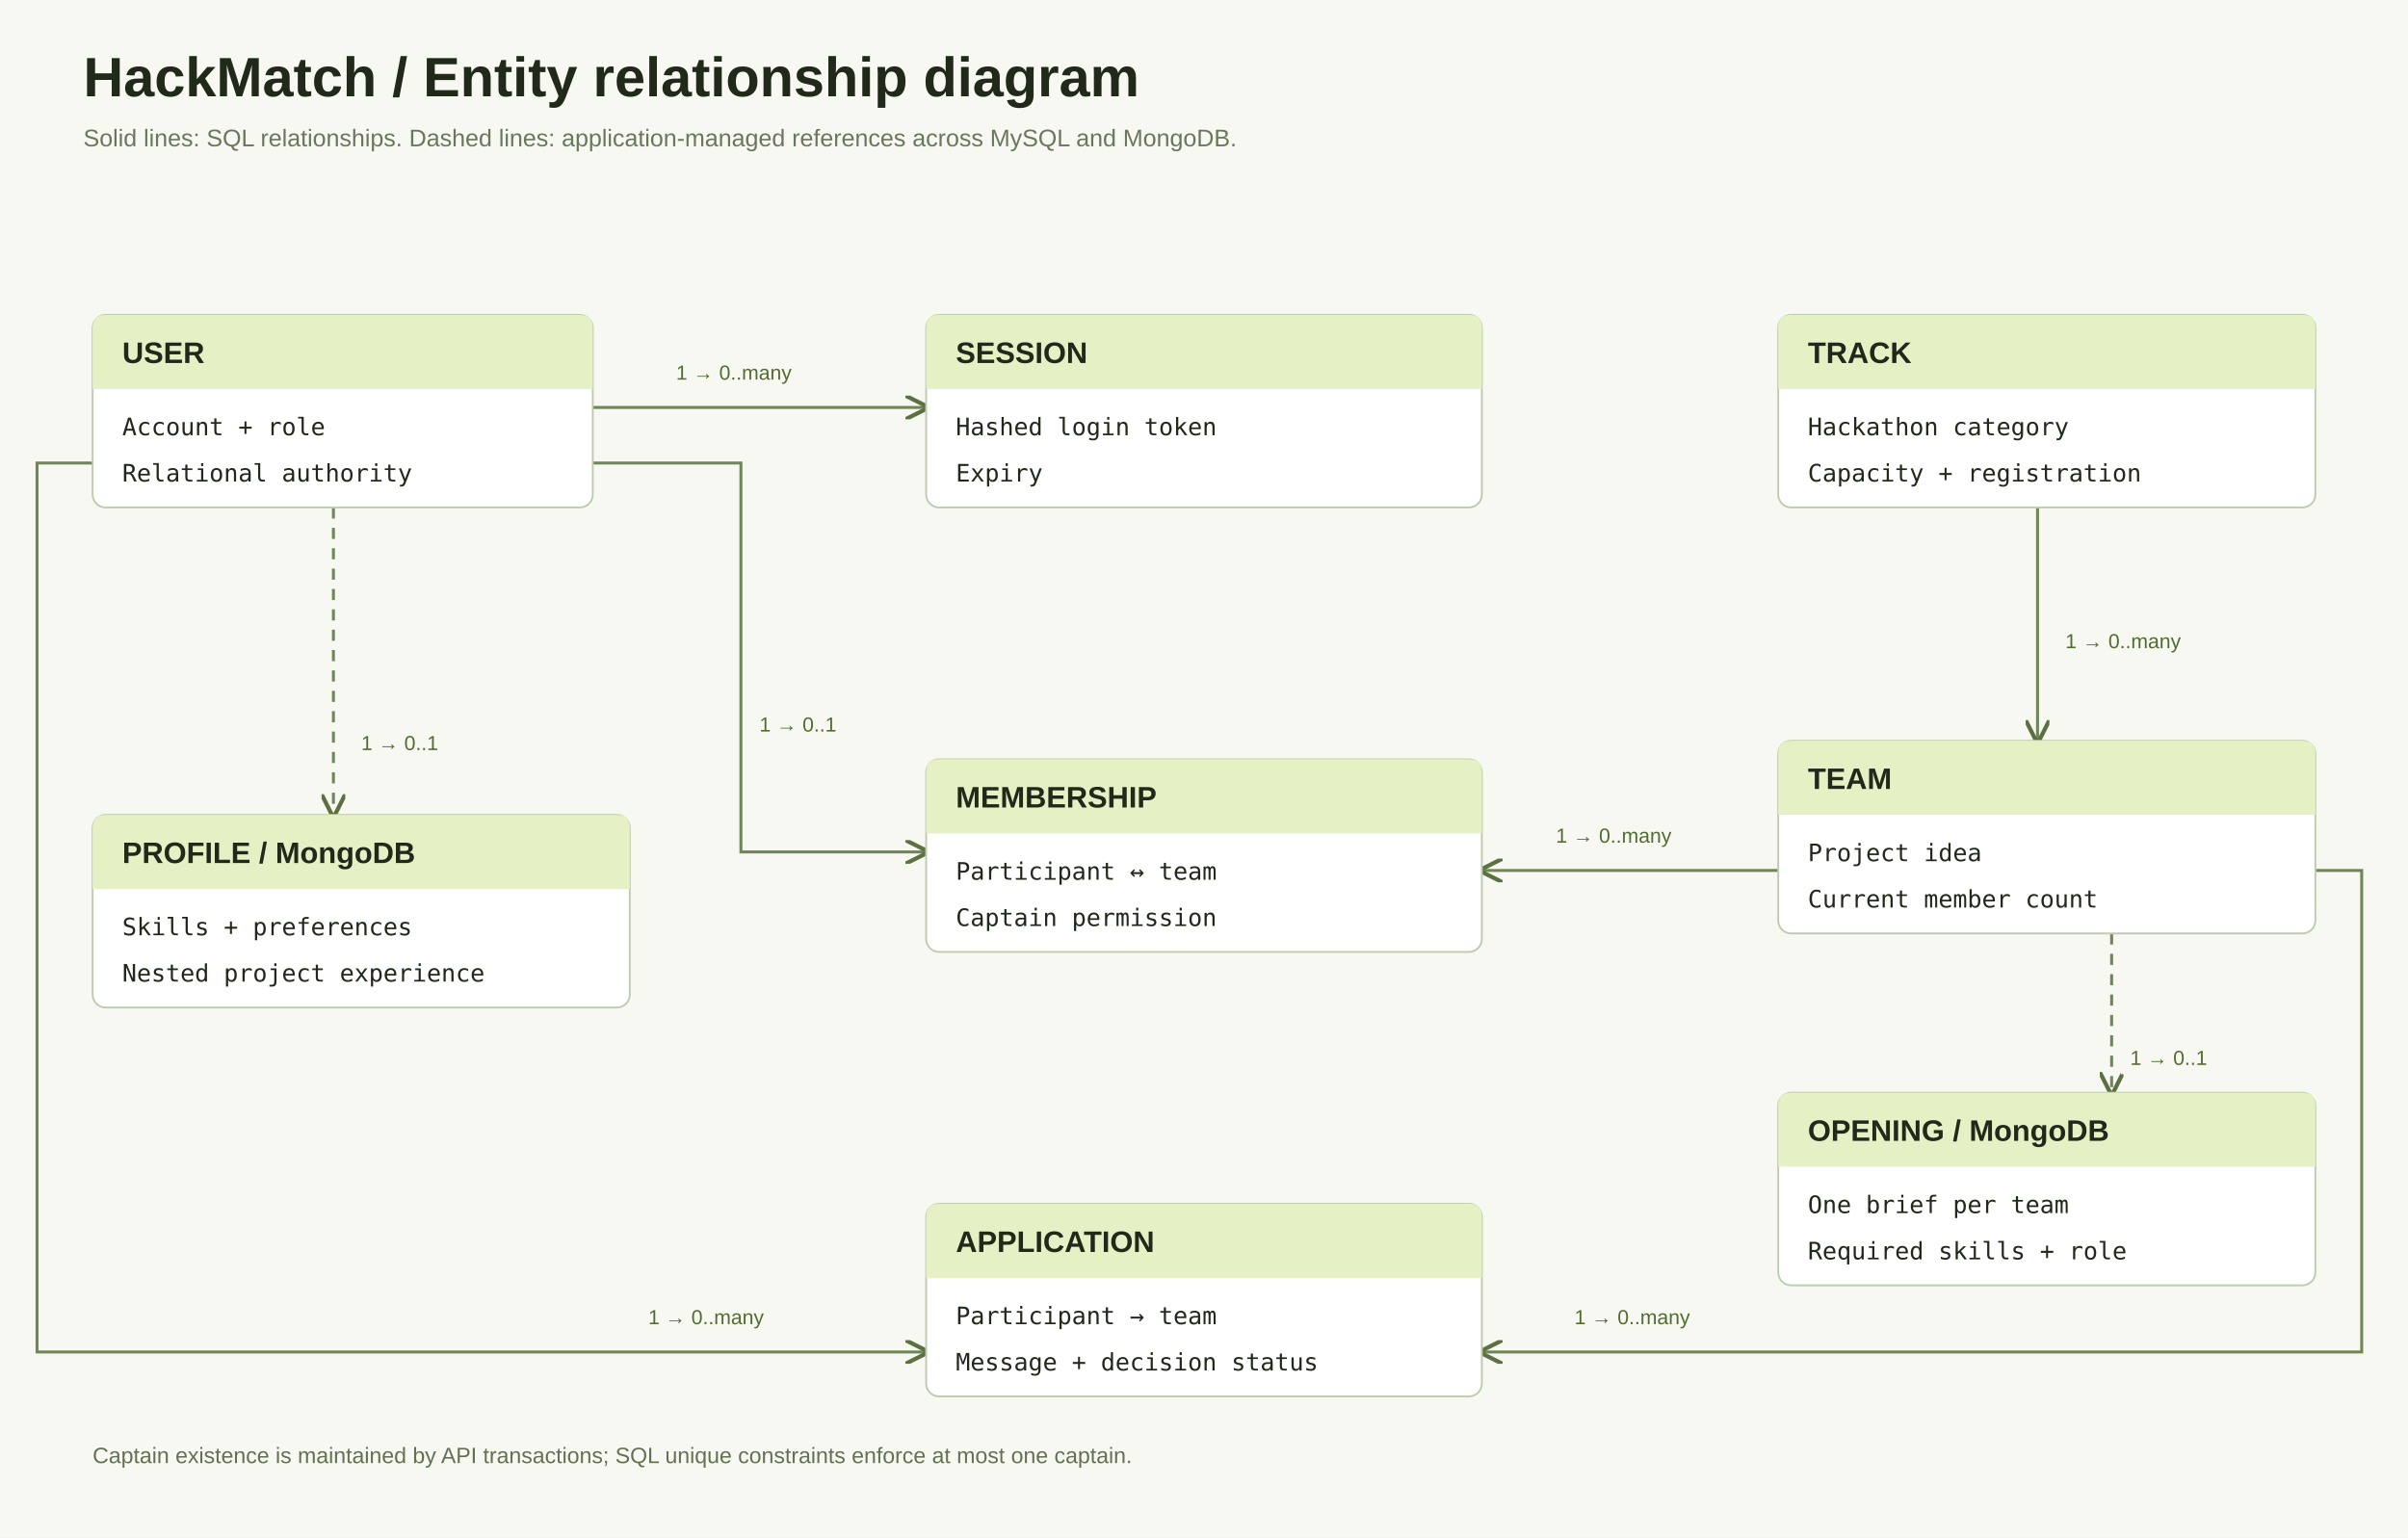
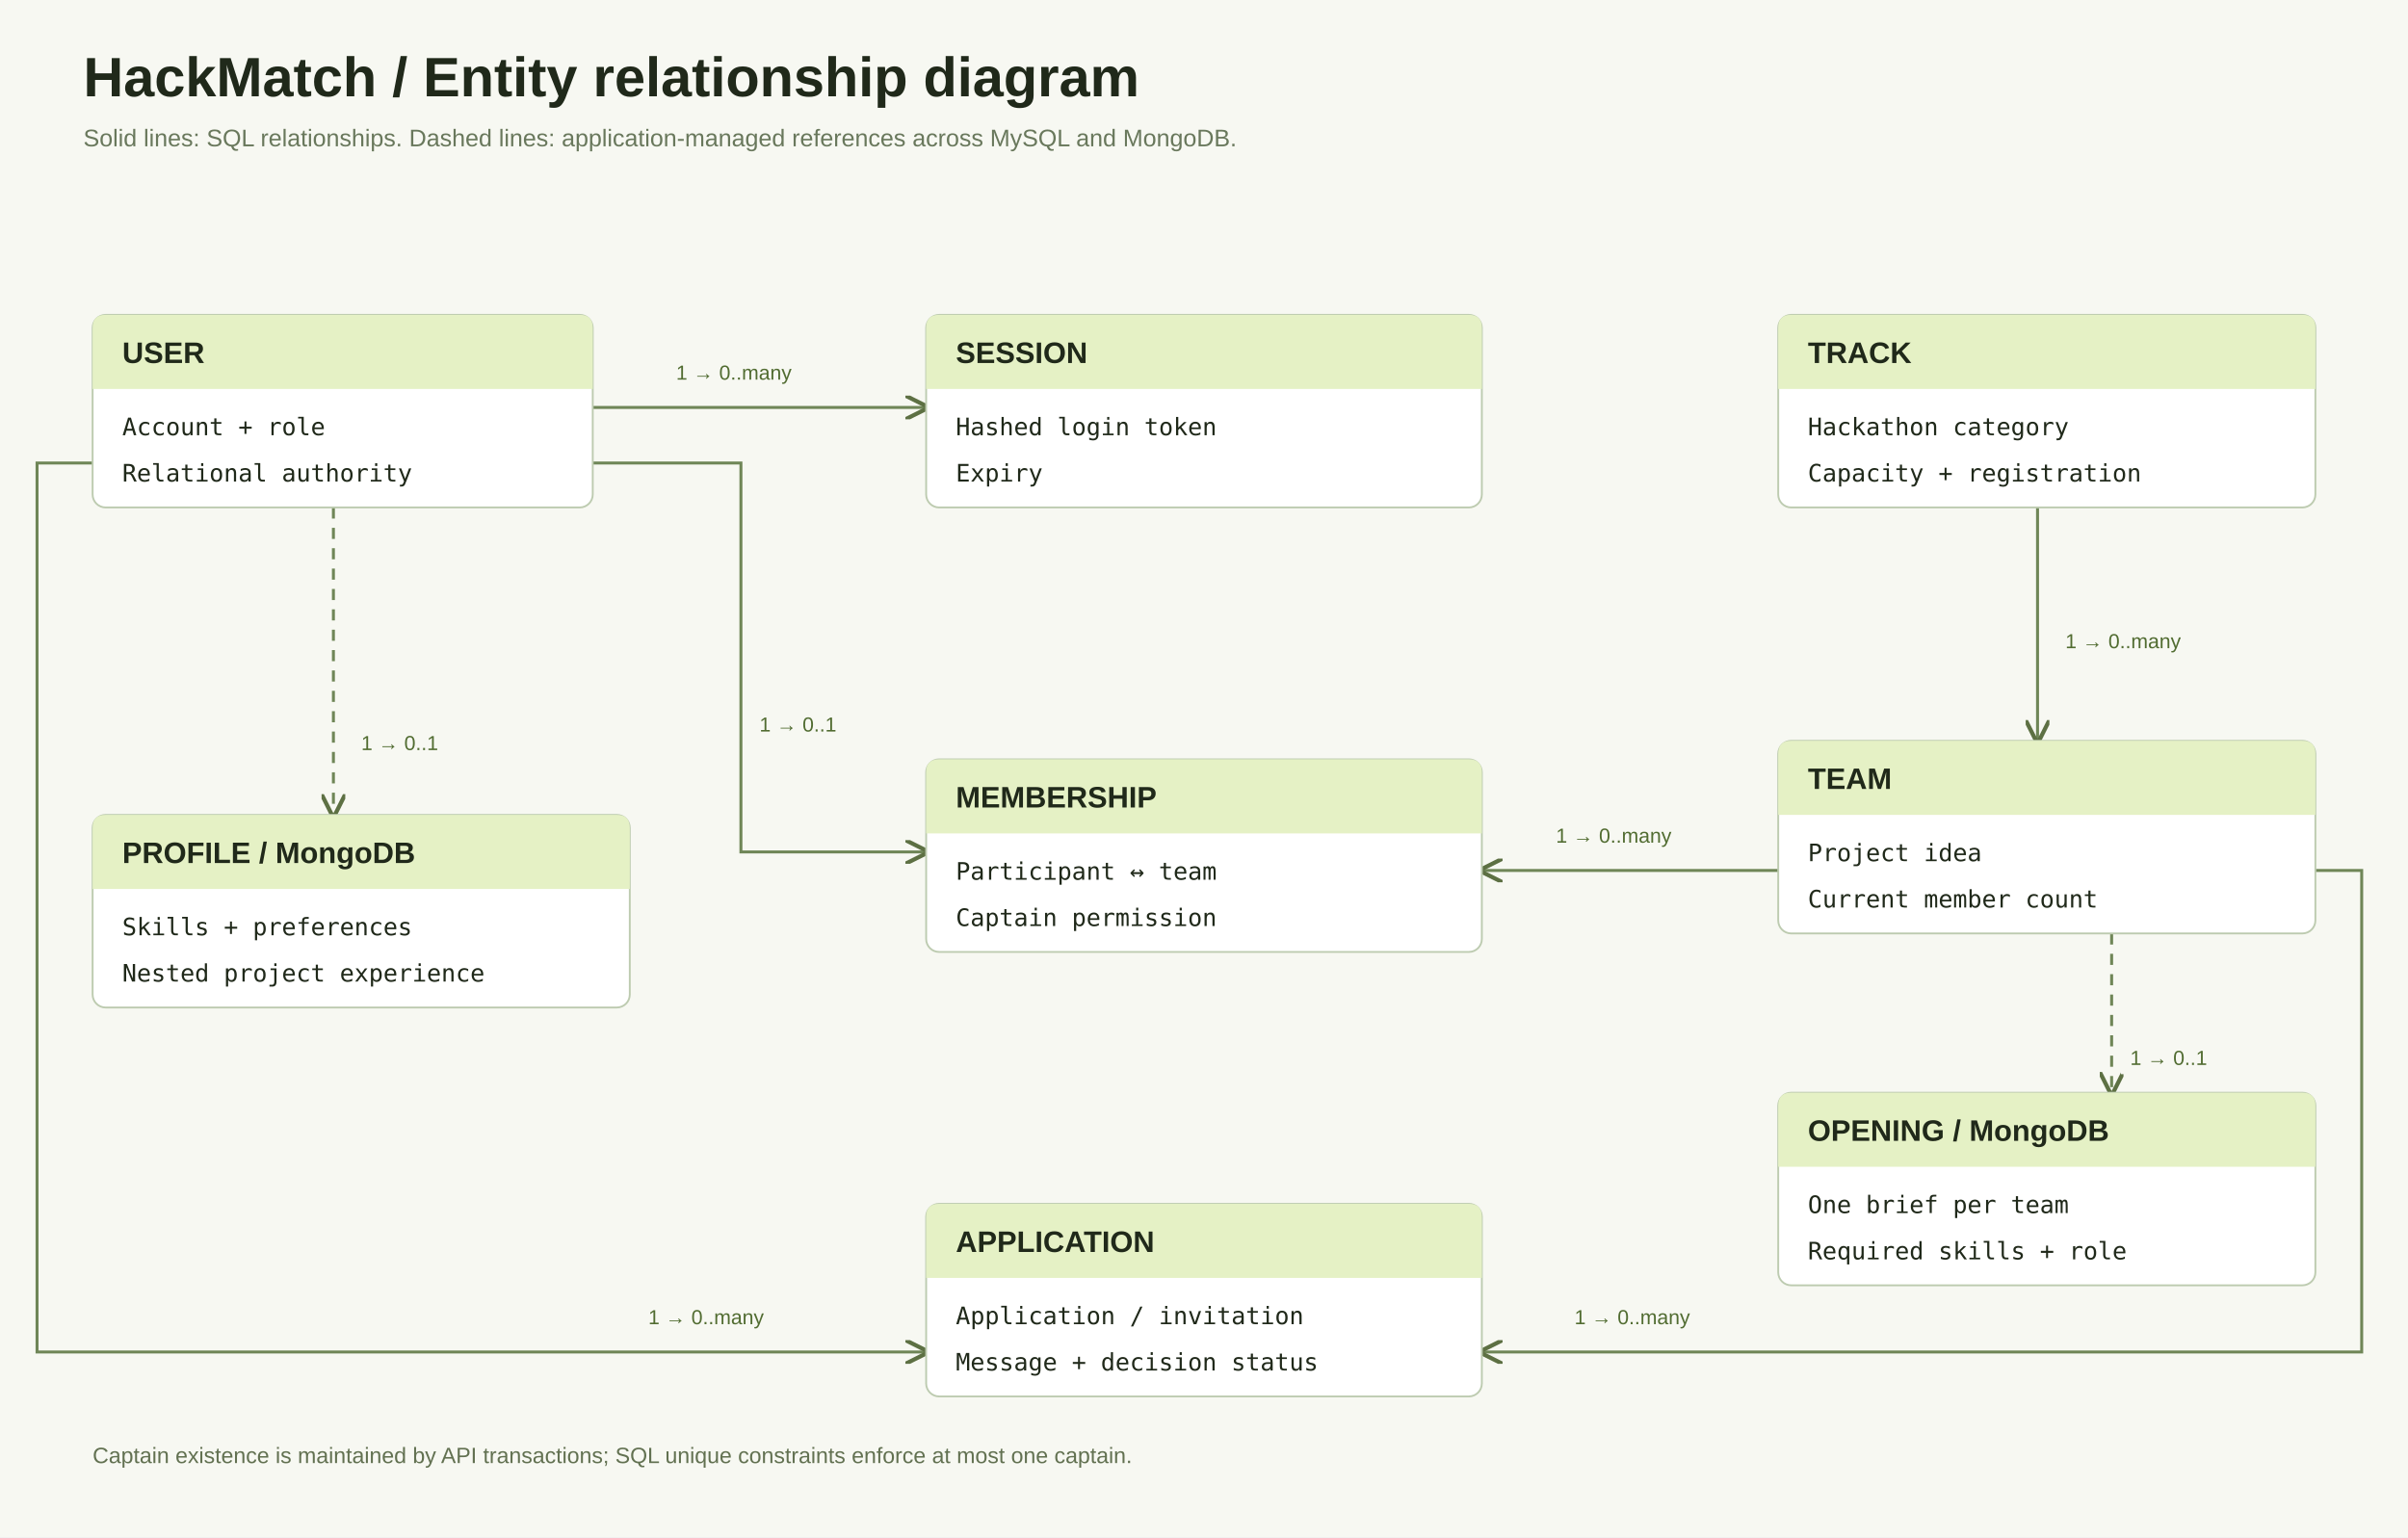
<svg xmlns="http://www.w3.org/2000/svg" width="1300" height="830" viewBox="0 0 1300 830" role="img" aria-label="HackMatch / Entity relationship diagram">
  <defs>
    <marker id="arrow" markerWidth="8" markerHeight="8" refX="7" refY="4" orient="auto-start-reverse">
      <path d="M0 0L8 4L0 8" fill="none" stroke="#5d7043" stroke-width="1.4" />
    </marker>
  </defs>
  <rect width="100%" height="100%" fill="#f7f8f2" />
  <style>text{font-family:Arial,sans-serif;fill:#20291a}.title{font-size:30px;font-weight:700}.sub{font-size:13px;fill:#69785c}.entity{font-size:16px;font-weight:700}.field{font-family:monospace;font-size:13px}.note{font-size:12px;fill:#627151}.label{font-size:11px;fill:#516c31}</style>
  <text x="45" y="52" class="title">HackMatch / Entity relationship diagram</text>
  <text x="45" y="79" class="sub">Solid lines: SQL relationships. Dashed lines: application-managed references across MySQL and MongoDB.</text>
  <path d="M320 220H500" fill="none" stroke="#6f8657" stroke-width="1.6" marker-end="url(#arrow)" />
  <rect x="360" y="193" width="77.1" height="17" fill="#f7f8f2" />
  <text x="365" y="205" class="label">1 → 0..many</text>
  <path d="M320 250H400V460H500" fill="none" stroke="#6f8657" stroke-width="1.6" marker-end="url(#arrow)" />
  <rect x="405" y="383" width="58.8" height="17" fill="#f7f8f2" />
  <text x="410" y="395" class="label">1 → 0..1</text>
  <path d="M50 250H20V730H500" fill="none" stroke="#6f8657" stroke-width="1.6" marker-end="url(#arrow)" />
  <rect x="345" y="703" width="77.1" height="17" fill="#f7f8f2" />
  <text x="350" y="715" class="label">1 → 0..many</text>
  <path d="M1100 274V400" fill="none" stroke="#6f8657" stroke-width="1.6" marker-end="url(#arrow)" />
  <rect x="1110" y="338" width="77.1" height="17" fill="#f7f8f2" />
  <text x="1115" y="350" class="label">1 → 0..many</text>
  <path d="M1000 470H800" fill="none" stroke="#6f8657" stroke-width="1.6" marker-end="url(#arrow)" />
  <rect x="835" y="443" width="77.1" height="17" fill="#f7f8f2" />
  <text x="840" y="455" class="label">1 → 0..many</text>
  <path d="M1250 470H1275V730H800" fill="none" stroke="#6f8657" stroke-width="1.6" marker-end="url(#arrow)" />
  <rect x="845" y="703" width="77.1" height="17" fill="#f7f8f2" />
  <text x="850" y="715" class="label">1 → 0..many</text>
  <path d="M180 274V440" fill="none" stroke="#6f8657" stroke-width="1.6" stroke-dasharray="6 5" marker-end="url(#arrow)" />
  <rect x="190" y="393" width="58.8" height="17" fill="#f7f8f2" />
  <text x="195" y="405" class="label">1 → 0..1</text>
  <path d="M1140 504V590" fill="none" stroke="#6f8657" stroke-width="1.6" stroke-dasharray="6 5" marker-end="url(#arrow)" />
  <rect x="1145" y="563" width="58.8" height="17" fill="#f7f8f2" />
  <text x="1150" y="575" class="label">1 → 0..1</text>
  <rect x="50" y="170" width="270" height="104" rx="7" fill="#fff" stroke="#bdcbb0" />
  <path d="M57 170H313Q320 170 320 177V210H50V177Q50 170 57 170" fill="#e5f1c5" />
  <text x="66" y="196" class="entity">USER</text>
  <text x="66" y="235" class="field">Account + role</text>
  <text x="66" y="260" class="field">Relational authority</text>
  <rect x="500" y="170" width="300" height="104" rx="7" fill="#fff" stroke="#bdcbb0" />
  <path d="M507 170H793Q800 170 800 177V210H500V177Q500 170 507 170" fill="#e5f1c5" />
  <text x="516" y="196" class="entity">SESSION</text>
  <text x="516" y="235" class="field">Hashed login token</text>
  <text x="516" y="260" class="field">Expiry</text>
  <rect x="960" y="170" width="290" height="104" rx="7" fill="#fff" stroke="#bdcbb0" />
  <path d="M967 170H1243Q1250 170 1250 177V210H960V177Q960 170 967 170" fill="#e5f1c5" />
  <text x="976" y="196" class="entity">TRACK</text>
  <text x="976" y="235" class="field">Hackathon category</text>
  <text x="976" y="260" class="field">Capacity + registration</text>
  <rect x="500" y="410" width="300" height="104" rx="7" fill="#fff" stroke="#bdcbb0" />
  <path d="M507 410H793Q800 410 800 417V450H500V417Q500 410 507 410" fill="#e5f1c5" />
  <text x="516" y="436" class="entity">MEMBERSHIP</text>
  <text x="516" y="475" class="field">Participant ↔ team</text>
  <text x="516" y="500" class="field">Captain permission</text>
  <rect x="960" y="400" width="290" height="104" rx="7" fill="#fff" stroke="#bdcbb0" />
  <path d="M967 400H1243Q1250 400 1250 407V440H960V407Q960 400 967 400" fill="#e5f1c5" />
  <text x="976" y="426" class="entity">TEAM</text>
  <text x="976" y="465" class="field">Project idea</text>
  <text x="976" y="490" class="field">Current member count</text>
  <rect x="500" y="650" width="300" height="104" rx="7" fill="#fff" stroke="#bdcbb0" />
  <path d="M507 650H793Q800 650 800 657V690H500V657Q500 650 507 650" fill="#e5f1c5" />
  <text x="516" y="676" class="entity">APPLICATION</text>
-   <text x="516" y="715" class="field">Participant → team</text>
+   <text x="516" y="715" class="field">Application / invitation</text>
  <text x="516" y="740" class="field">Message + decision status</text>
  <rect x="50" y="440" width="290" height="104" rx="7" fill="#fff" stroke="#bdcbb0" />
  <path d="M57 440H333Q340 440 340 447V480H50V447Q50 440 57 440" fill="#e5f1c5" />
  <text x="66" y="466" class="entity">PROFILE / MongoDB</text>
  <text x="66" y="505" class="field">Skills + preferences</text>
  <text x="66" y="530" class="field">Nested project experience</text>
  <rect x="960" y="590" width="290" height="104" rx="7" fill="#fff" stroke="#bdcbb0" />
  <path d="M967 590H1243Q1250 590 1250 597V630H960V597Q960 590 967 590" fill="#e5f1c5" />
  <text x="976" y="616" class="entity">OPENING / MongoDB</text>
  <text x="976" y="655" class="field">One brief per team</text>
  <text x="976" y="680" class="field">Required skills + role</text>
  <text x="50" y="790" class="note">Captain existence is maintained by API transactions; SQL unique constraints enforce at most one captain.</text>
</svg>
